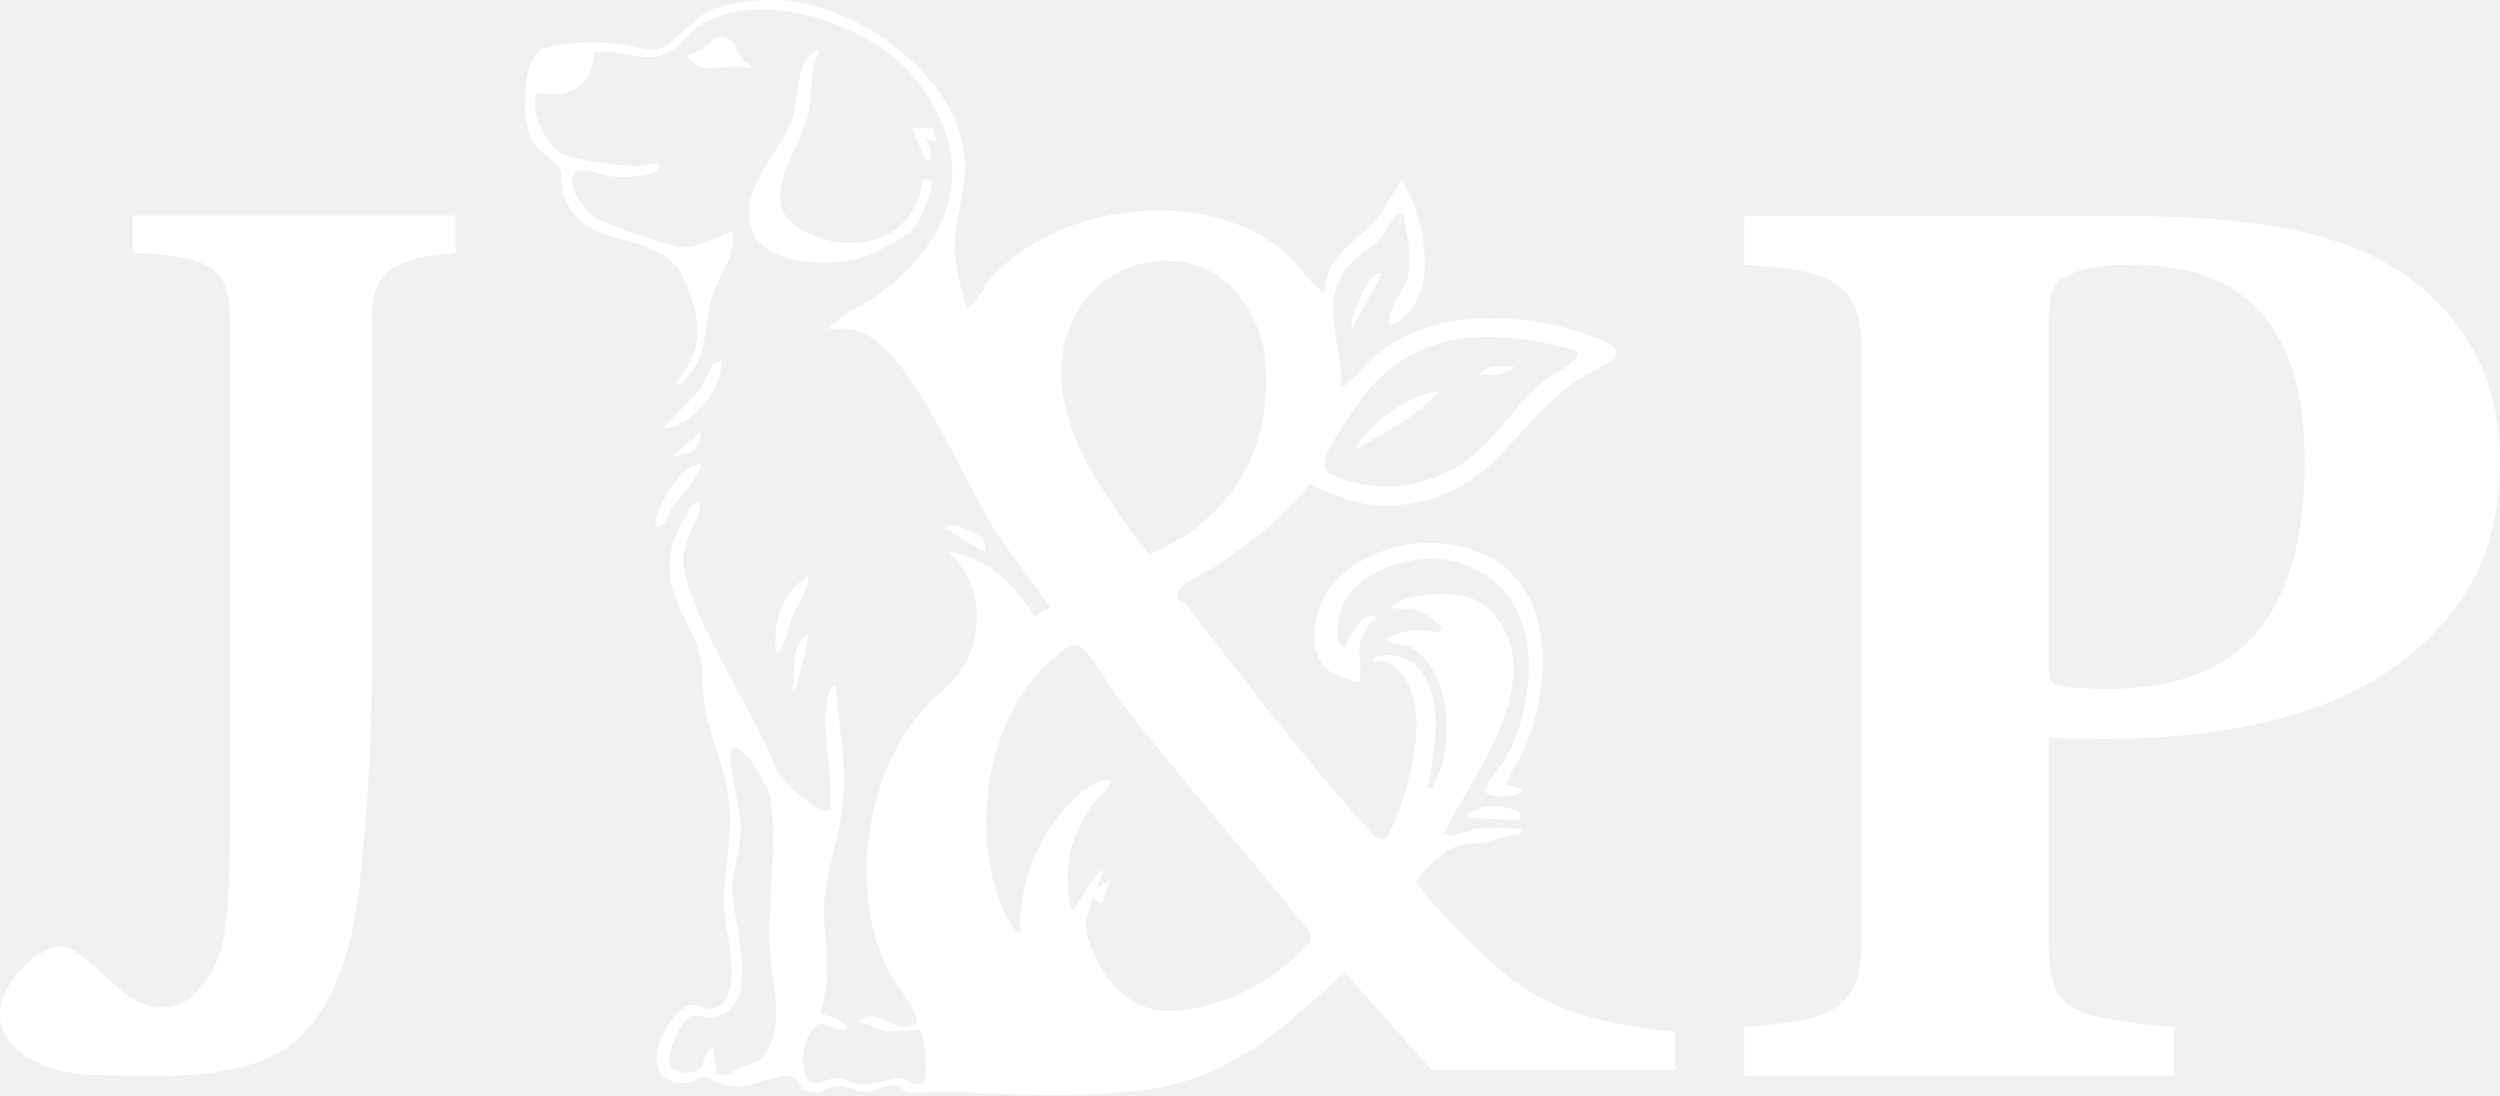
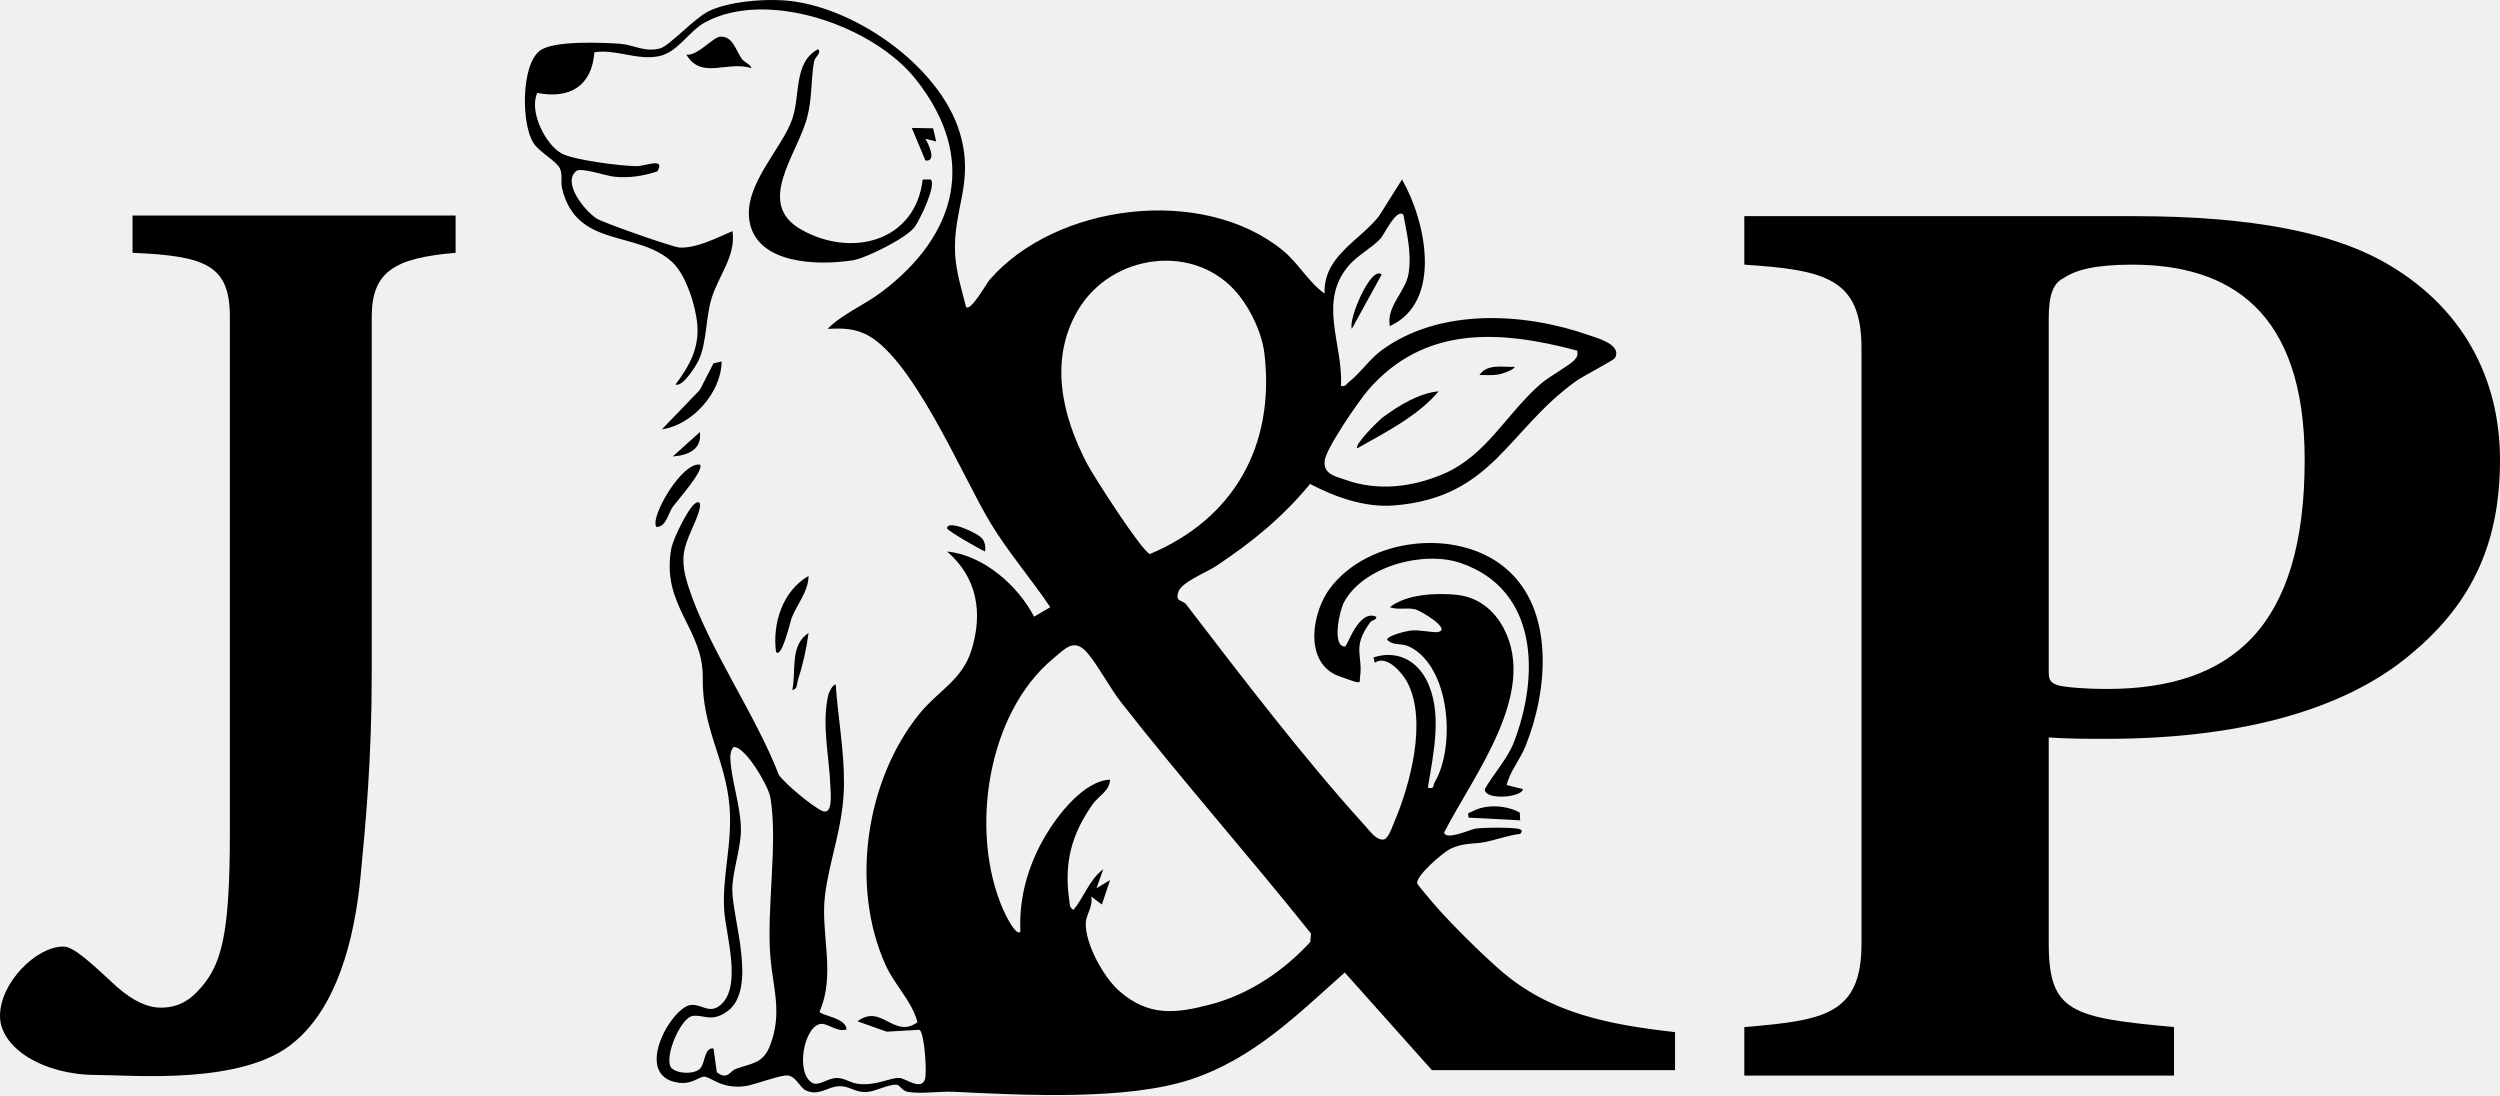
<svg xmlns="http://www.w3.org/2000/svg" id="Layer_1" data-name="Layer 1" viewBox="0 0 510.342 223.537">
-   <defs>
-     <style>
-       .cls-1 {
-         fill: #fff;
-       }
-     </style>
-   </defs>
-   <path class="cls-1" d="M27.056,43.999h65.948v7.61c-12.471,1.057-17.121,3.804-17.121,13.105v72.923c0,17.333-1.264,30.896-2.309,41.561-1.259,12.838-4.865,26.359-13.531,33.546-10.358,8.878-33.199,6.694-40.385,6.694-10.78,0-19.657-5.495-19.657-12.048,0-6.764,7.398-14.162,12.893-14.162,2.114,0,5.284,2.959,10.992,8.243,3.382,2.959,6.341,4.228,8.877,4.228,2.114,0,4.862-.423,7.61-3.382,4.862-5.073,6.553-11.203,6.553-32.552v-105.052c0-10.569-4.862-12.471-19.869-13.105v-7.61Z" />
-   <path class="cls-1" d="M356.077,219.566v-9.9c16.223-1.375,23.923-2.475,23.923-17.048v-121.543c0-14.299-7.425-15.95-23.923-17.049v-9.9h79.47c25.024,0,40.422,3.575,50.597,9.074,16.499,9.075,24.198,23.923,24.198,40.698,0,18.149-6.599,29.973-18.149,39.599-14.299,12.098-36.573,17.324-62.146,17.324-3.85,0-7.974,0-11.823-.277v42.073c0,14.024,4.674,15.124,25.573,17.048v9.9h-87.719ZM418.223,137.072c0,1.649.275,2.198,1.649,2.749,1.65.549,6.6.824,10.174.824,25.574,0,40.423-12.649,40.423-46.747,0-30.523-15.4-39.872-35.198-39.872-7.7,0-11.55,1.099-14.025,2.749-2.199,1.1-3.024,3.575-3.024,8.249v72.047Z" />
-   <path class="cls-1" d="M292.307,218.46l-17.795-19.939c-9.731,8.657-18.576,17.536-31.348,21.805-13.05,4.362-34.398,3.244-48.417,2.546-2.79-.139-6.967.5-9.438.017-1.178-.23-1.596-1.341-2.201-1.438-1.484-.237-4.413,1.365-6.142,1.47-2.322.141-3.487-1.193-5.528-1.192-2.421 0-4.197,2.121-6.922.875-1.174-.537-1.982-2.818-3.645-3.054-1.508-.214-6.821,1.941-8.882,2.19-4.803.58-6.916-1.963-8.272-1.956-1.011.006-2.455,1.646-5.282,1.227-9.344-1.385-1.458-15.327,2.549-15.857,2.19-.29,3.753,1.948,6.077.022,4.448-3.685,1.156-14.246.792-19.125-.527-7.07,1.734-13.868,1.057-21.566-.852-9.69-5.601-15.797-5.449-26.101.149-10.095-8.54-14.805-6.426-26.38.359-1.964,3.267-7.918,4.727-9.132.716-.595,1.277-.465,1.129.568-.393,2.733-3.052,6.512-3.345,9.977-.182,2.153.314,4.24.958,6.257,3.93,12.313,13.729,26.126,18.477,38.494,1.274,1.844,6.825,6.449,8.85,7.364,2.243,1.013,1.742-3.602,1.686-5.024-.24-6.132-1.827-12.602-.428-18.676.09-.392.866-2.135,1.511-2.084.458,6.656,1.742,13.564,1.689,20.255-.069,8.646-2.926,15.12-3.871,22.732-.971,7.82,2.251,16.194-1.121,23.77.169.822,5.383,1.184,5.526,3.633-1.865.659-3.808-1.269-5.246-1.125-3.475.347-5.356,10.328-1.569,12.145,1.481.42,3.014-1.122,4.883-1.102,1.636.018,2.567,1.007,4.387,1.212,3.611.407,6.439-1.322,8.352-1.211,1.27.074,4.41,2.64,5.192.26.446-1.357-.113-9.46-1.103-10.101l-6.713.387-5.961-2.115c4.937-3.709,7.383,3.677,12.236.197-1.082-4.305-4.581-7.439-6.521-11.744-7.214-16.011-4.073-37.766,7.044-51.364,3.743-4.578,8.6-6.775,10.488-12.796,2.41-7.686,1.188-14.903-4.955-20.192,7.338.698,14.452,6.903,17.752,13.296l3.308-1.936c-3.918-5.834-8.545-11.163-12.195-17.18-5.817-9.59-16.269-34.865-26.056-38.806-2.476-.997-4.569-.936-7.205-.839,3.072-3.069,7.481-4.838,11.041-7.526,15.438-11.657,19.653-27.432,6.944-43.432-8.692-10.943-30.356-18.48-43.011-11.6-3.315,1.802-5.509,6.07-9.317,6.882-4.539.967-8.716-1.464-13.261-.783-.511,6.928-5.08,9.602-11.653,8.305-1.741,3.698,1.596,10.497,4.965,12.36,2.469,1.365,12.146,2.549,15.203,2.59,1.91.026,6.053-1.893,4.341,1.067-2.955.951-5.63,1.385-8.772,1.093-1.594-.148-6.846-1.969-7.793-1.169-2.964,2.504,1.933,8.317,4.22,9.733,1.404.869,15.561,5.831,16.879,5.892,3.534.162,7.652-2.015,10.805-3.36.728,5.084-2.878,9.121-4.274,13.737-1.203,3.98-.976,8.863-2.545,12.423-.63,1.43-3.399,5.754-4.819,5.16,2.809-3.76,4.848-7.355,4.453-12.224-.304-3.743-2.284-10.094-5.041-12.693-7.122-6.714-19.593-2.72-22.571-15.128-.316-1.316.155-2.734-.415-4.019-.678-1.529-4.118-3.308-5.371-5.163-2.535-3.752-2.631-15.931,1.255-18.923,2.716-2.091,12.545-1.672,16.316-1.416,2.787.19,5.028,1.786,8.189.966,1.973-.512,7.014-6.216,10.074-7.663,3.984-1.884,10.574-2.438,15.004-2.172,14.057.844,32.014,13.243,36.148,27.054,3.051,10.193-1.478,15.593-.956,24.796.199,3.503,1.359,7.422,2.245,10.784.963.896,4.197-4.895,4.741-5.523,13.543-15.646,43.501-19.381,59.835-6.107,3.343,2.717,5.295,6.554,8.601,8.857-.283-7.6,7.022-10.657,11.097-15.798l4.704-7.48c4.844,8.387,8.407,24.939-2.486,29.927-.748-4.124,3.264-6.99,3.844-10.841.624-4.145-.367-8.013-1.076-11.886-1.368-1.448-3.91,4.001-4.623,4.804-1.633,1.837-4.717,3.467-6.451,5.467-6.507,7.504-1.178,16.124-1.673,24.652.961.25,1.108-.399,1.664-.825,2.181-1.673,4.265-4.68,6.525-6.355,11.79-8.74,29.067-7.846,42.375-3.185,1.652.579,6.97,1.961,5.333,4.732-.232.392-6.569,3.708-7.846,4.621-14.074,10.064-17.046,23.827-37.221,25.424-5.914.468-11.976-1.677-17.13-4.386-5.686,6.876-11.867,11.902-19.25,16.796-1.838,1.219-6.949,3.244-7.612,5.158-.775,2.238.822,1.671,1.555,2.624,11.625,15.131,23.824,31.18,36.627,45.311.997,1.1,2.112,2.732,3.58,2.708,1.009.032,1.835-2.52,2.204-3.383,3.343-7.819,6.87-20.884,2.723-28.761-1.022-1.941-4.26-5.676-6.609-3.946l-.266-1.093c4.49-1.49,8.587.374,10.745,4.496,3.463,6.615,1.461,15.113.348,22.103,1.481.308.952-.386,1.374-1.094,4.3-7.214,3.239-23.454-5.049-27.66-1.723-.874-3.337-.134-4.633-1.454.028-.857,3.918-1.78,4.761-1.876,1.869-.213,4.553.457,5.509.309,3.104-.481-3.433-4.389-4.608-4.659-1.711-.392-3.481.19-5.116-.423,3.401-2.668,9.382-2.949,13.611-2.527,4.415.441,7.71,3.123,9.687,6.945,6.892,13.331-6.274,29.939-12.214,41.574.307,1.723,5.476-.668,6.409-.788,1.922-.248,6.385-.274,8.296-.031.771.098,1.605.297.82,1.101-2.371.285-4.67,1.14-6.971,1.629-2.515.535-4.582.079-7.385,1.486-1.458.732-7.061,5.517-6.654,7.039.067.249,2.749,3.418,3.255,4.004,3.521,4.083,9.512,10.008,13.584,13.581,10.273,9.014,22.486,11.216,35.777,12.735v7.761h-49.623ZM252.898,60.247c-8.69-10.916-26.148-8.575-32.962,3.265-5.837,10.143-3.076,21.525,2.03,31.259,1.287,2.453,11.215,17.914,12.778,18.324,17.152-7.228,25.471-22.069,23.406-40.64-.479-4.31-2.669-8.963-5.252-12.208ZM321.968,71.573c-15.775-4.202-31.202-5.19-42.676,8.045-1.964,2.265-8.633,11.983-8.883,14.454-.28,2.764,2.187,3.146,4.344,3.912,6.548,2.325,13.648,1.461,19.976-1.269,8.795-3.795,12.823-12.376,19.92-18.465,1.64-1.407,5.851-3.72,6.754-4.755.589-.674.71-1.012.563-1.922ZM221.98,133.285c-2.703-3.124-4.439-.967-7.026,1.188-13.573,11.314-17.058,35.522-10.177,51.208.244.556,2.58,5.583,3.528,4.505-.336-6.982,1.581-13.598,5.101-19.568,2.541-4.31,7.878-11.227,13.196-11.468-.059,2.271-2.409,3.408-3.555,5.032-4.378,6.207-5.859,12.051-4.767,19.643.118.818-.023,1.379.84,1.918,2.216-2.6,3.182-6.124,6.102-8.301l-1.386,3.875,2.764-1.66-1.665,4.988-2.208-1.66c.505,1.902-.994,3.73-1.075,5.3-.221,4.291,3.658,11.279,6.908,14.086,5.993,5.177,11.41,4.552,18.689,2.637,7.739-2.037,14.919-6.885,20.23-12.732l.151-1.704c-12.693-15.896-26.255-31.21-38.795-47.233-2.244-2.868-4.776-7.652-6.854-10.053ZM146.329,218.885c2.175,1.682,2.681-.229,3.812-.656,3.144-1.188,5.554-1.02,6.993-4.645,2.641-6.65.678-11.789.141-18.105-.848-9.965,1.565-23.285-.011-32.694-.379-2.264-5.008-10.266-7.424-10.307-.503.253-.757,1.436-.755,1.937.011,4.272,2.167,10.18,2.167,14.988-0,3.795-1.762,8.516-1.761,12.195.001,6.032,5.245,20.456-1.099,24.909-3.101,2.177-4.545.667-6.886.862-2.491.207-5.864,8.178-4.597,10.42.767,1.357,4.664,1.664,5.967.387,1.14-1.117.825-4.382,2.776-4.151l.677,4.859Z" />
-   <path class="cls-1" d="M307.552,160.254l3.318.834c-.052,1.674-7.818,2.394-7.775-.002,1.765-3.071,4.686-6.28,5.957-9.587,5.17-13.454,5.052-31.035-10.8-36.542-7.611-2.644-19.921.629-23.885,7.965-.946,1.752-2.518,9.056.192,9.07.474.003,2.793-7.718,6.379-6.098.077.796-.765.486-1.296,1.225-3.748,5.217-1.319,6.574-2.028,11.252-.098.648.27,1.07-.837.83-.436-.095-3.706-1.246-4.11-1.439-6.492-3.112-4.758-12.906-1.151-17.694,7.766-10.311,25.862-12.389,35.749-4.146,10.217,8.518,8.686,25.107,4.182,36.307-1.191,2.962-3.179,5.163-3.895,8.024Z" />
-   <path class="cls-1" d="M188.358,36.643l1.65-.003c1.194,1.154-2.27,8.34-3.31,9.719-1.69,2.24-9.865,6.34-12.623,6.778-6.938,1.102-19.644.883-21.082-8.04-1.202-7.456,6.664-14.681,8.769-20.901,1.63-4.816.221-11.487,5.243-14.159.784.791-.644,1.511-.823,2.503-.649,3.582-.36,7.355-1.393,11.357-1.971,7.634-10.656,17.552-1.312,22.92,10.224,5.873,23.386,2.584,24.881-10.175Z" />
-   <path class="cls-1" d="M151.442,12.027c.531.726,1.754,1.077,1.973,1.883-4.911-1.579-10.242,2.431-13.303-2.76,2.185.365,5.467-3.598,6.918-3.667,2.609-.125,3.147,2.814,4.412,4.544Z" />
-   <path class="cls-1" d="M147.316,73.78c-.053,6.281-5.921,12.966-12.192,13.857l7.747-8.048,2.779-5.424,1.666-.385Z" />
-   <path class="cls-1" d="M158.411,133.092c-.757-5.852,1.353-12.484,6.645-15.518-.027,3.117-2.231,5.602-3.421,8.493-.296.72-2.008,8.428-3.224,7.026Z" />
-   <path class="cls-1" d="M142.88,94.849c1.008,1.006-4.708,7.469-5.532,8.598-.949,1.301-1.306,4.078-3.333,4.146-1.499-1.766,5.149-13.341,8.865-12.744Z" />
-   <path class="cls-1" d="M310.244,165.877l.083,1.583-10.533-.554c-.24-1.267.078-.885.707-1.236,2.81-1.571,6.975-1.318,9.743.207Z" />
-   <path class="cls-1" d="M282.047,56.047l-6.09,11.081c-.783-1.877,3.939-13.049,6.09-11.081Z" />
-   <path class="cls-1" d="M190.48,26.193l.636,2.688-2.213-.548c.624.997,2.413,4.733.005,4.431l-2.775-6.65,4.348.079Z" />
-   <path class="cls-1" d="M201.097,112.582c-1.112-.457-7.717-4.257-7.748-4.709-.135-1.94,6.436.944,7.236,2.178.548.844.613,1.557.512,2.531Z" />
-   <path class="cls-1" d="M161.74,140.855c.821-3.922-.568-9.11,3.315-11.641-.432,3.248-1.19,6.607-2.197,9.716-.236.728-.008,1.727-1.118,1.925Z" />
-   <path class="cls-1" d="M137.339,93.178l5.539-4.983c.433,3.583-2.431,4.757-5.539,4.983Z" />
-   <path class="cls-1" d="M293.693,79.885c-4.461,5.197-10.789,8.294-16.628,11.635-.66-.73,4.358-5.688,5.134-6.261,3.251-2.399,7.368-5.012,11.494-5.374Z" />
-   <path class="cls-1" d="M309.214,74.897c-.181.63-2.686,1.439-3.178,1.526-1.343.237-2.678.146-4.024.126,1.571-2.357,4.791-1.567,7.202-1.652Z" />
+   <path d="M27.056,43.999h65.948v7.61c-12.471,1.057-17.121,3.804-17.121,13.105v72.923c0,17.333-1.264,30.896-2.309,41.561-1.259,12.838-4.865,26.359-13.531,33.546-10.358,8.878-33.199,6.694-40.385,6.694-10.78,0-19.657-5.495-19.657-12.048,0-6.764,7.398-14.162,12.893-14.162,2.114,0,5.284,2.959,10.992,8.243,3.382,2.959,6.341,4.228,8.877,4.228,2.114,0,4.862-.423,7.61-3.382,4.862-5.073,6.553-11.203,6.553-32.552v-105.052c0-10.569-4.862-12.471-19.869-13.105v-7.61Z" />
+   <path d="M356.077,219.566v-9.9c16.223-1.375,23.923-2.475,23.923-17.048v-121.543c0-14.299-7.425-15.95-23.923-17.049v-9.9h79.47c25.024,0,40.422,3.575,50.597,9.074,16.499,9.075,24.198,23.923,24.198,40.698,0,18.149-6.599,29.973-18.149,39.599-14.299,12.098-36.573,17.324-62.146,17.324-3.85,0-7.974,0-11.823-.277v42.073c0,14.024,4.674,15.124,25.573,17.048v9.9h-87.719ZM418.223,137.072c0,1.649.275,2.198,1.649,2.749,1.65.549,6.6.824,10.174.824,25.574,0,40.423-12.649,40.423-46.747,0-30.523-15.4-39.872-35.198-39.872-7.7,0-11.55,1.099-14.025,2.749-2.199,1.1-3.024,3.575-3.024,8.249v72.047Z" />
+   <path d="M292.307,218.46l-17.795-19.939c-9.731,8.657-18.576,17.536-31.348,21.805-13.05,4.362-34.398,3.244-48.417,2.546-2.79-.139-6.967.5-9.438.017-1.178-.23-1.596-1.341-2.201-1.438-1.484-.237-4.413,1.365-6.142,1.47-2.322.141-3.487-1.193-5.528-1.192-2.421 0-4.197,2.121-6.922.875-1.174-.537-1.982-2.818-3.645-3.054-1.508-.214-6.821,1.941-8.882,2.19-4.803.58-6.916-1.963-8.272-1.956-1.011.006-2.455,1.646-5.282,1.227-9.344-1.385-1.458-15.327,2.549-15.857,2.19-.29,3.753,1.948,6.077.022,4.448-3.685,1.156-14.246.792-19.125-.527-7.07,1.734-13.868,1.057-21.566-.852-9.69-5.601-15.797-5.449-26.101.149-10.095-8.54-14.805-6.426-26.38.359-1.964,3.267-7.918,4.727-9.132.716-.595,1.277-.465,1.129.568-.393,2.733-3.052,6.512-3.345,9.977-.182,2.153.314,4.24.958,6.257,3.93,12.313,13.729,26.126,18.477,38.494,1.274,1.844,6.825,6.449,8.85,7.364,2.243,1.013,1.742-3.602,1.686-5.024-.24-6.132-1.827-12.602-.428-18.676.09-.392.866-2.135,1.511-2.084.458,6.656,1.742,13.564,1.689,20.255-.069,8.646-2.926,15.12-3.871,22.732-.971,7.82,2.251,16.194-1.121,23.77.169.822,5.383,1.184,5.526,3.633-1.865.659-3.808-1.269-5.246-1.125-3.475.347-5.356,10.328-1.569,12.145,1.481.42,3.014-1.122,4.883-1.102,1.636.018,2.567,1.007,4.387,1.212,3.611.407,6.439-1.322,8.352-1.211,1.27.074,4.41,2.64,5.192.26.446-1.357-.113-9.46-1.103-10.101l-6.713.387-5.961-2.115c4.937-3.709,7.383,3.677,12.236.197-1.082-4.305-4.581-7.439-6.521-11.744-7.214-16.011-4.073-37.766,7.044-51.364,3.743-4.578,8.6-6.775,10.488-12.796,2.41-7.686,1.188-14.903-4.955-20.192,7.338.698,14.452,6.903,17.752,13.296l3.308-1.936c-3.918-5.834-8.545-11.163-12.195-17.18-5.817-9.59-16.269-34.865-26.056-38.806-2.476-.997-4.569-.936-7.205-.839,3.072-3.069,7.481-4.838,11.041-7.526,15.438-11.657,19.653-27.432,6.944-43.432-8.692-10.943-30.356-18.48-43.011-11.6-3.315,1.802-5.509,6.07-9.317,6.882-4.539.967-8.716-1.464-13.261-.783-.511,6.928-5.08,9.602-11.653,8.305-1.741,3.698,1.596,10.497,4.965,12.36,2.469,1.365,12.146,2.549,15.203,2.59,1.91.026,6.053-1.893,4.341,1.067-2.955.951-5.63,1.385-8.772,1.093-1.594-.148-6.846-1.969-7.793-1.169-2.964,2.504,1.933,8.317,4.22,9.733,1.404.869,15.561,5.831,16.879,5.892,3.534.162,7.652-2.015,10.805-3.36.728,5.084-2.878,9.121-4.274,13.737-1.203,3.98-.976,8.863-2.545,12.423-.63,1.43-3.399,5.754-4.819,5.16,2.809-3.76,4.848-7.355,4.453-12.224-.304-3.743-2.284-10.094-5.041-12.693-7.122-6.714-19.593-2.72-22.571-15.128-.316-1.316.155-2.734-.415-4.019-.678-1.529-4.118-3.308-5.371-5.163-2.535-3.752-2.631-15.931,1.255-18.923,2.716-2.091,12.545-1.672,16.316-1.416,2.787.19,5.028,1.786,8.189.966,1.973-.512,7.014-6.216,10.074-7.663,3.984-1.884,10.574-2.438,15.004-2.172,14.057.844,32.014,13.243,36.148,27.054,3.051,10.193-1.478,15.593-.956,24.796.199,3.503,1.359,7.422,2.245,10.784.963.896,4.197-4.895,4.741-5.523,13.543-15.646,43.501-19.381,59.835-6.107,3.343,2.717,5.295,6.554,8.601,8.857-.283-7.6,7.022-10.657,11.097-15.798l4.704-7.48c4.844,8.387,8.407,24.939-2.486,29.927-.748-4.124,3.264-6.99,3.844-10.841.624-4.145-.367-8.013-1.076-11.886-1.368-1.448-3.91,4.001-4.623,4.804-1.633,1.837-4.717,3.467-6.451,5.467-6.507,7.504-1.178,16.124-1.673,24.652.961.25,1.108-.399,1.664-.825,2.181-1.673,4.265-4.68,6.525-6.355,11.79-8.74,29.067-7.846,42.375-3.185,1.652.579,6.97,1.961,5.333,4.732-.232.392-6.569,3.708-7.846,4.621-14.074,10.064-17.046,23.827-37.221,25.424-5.914.468-11.976-1.677-17.13-4.386-5.686,6.876-11.867,11.902-19.25,16.796-1.838,1.219-6.949,3.244-7.612,5.158-.775,2.238.822,1.671,1.555,2.624,11.625,15.131,23.824,31.18,36.627,45.311.997,1.1,2.112,2.732,3.58,2.708,1.009.032,1.835-2.52,2.204-3.383,3.343-7.819,6.87-20.884,2.723-28.761-1.022-1.941-4.26-5.676-6.609-3.946l-.266-1.093c4.49-1.49,8.587.374,10.745,4.496,3.463,6.615,1.461,15.113.348,22.103,1.481.308.952-.386,1.374-1.094,4.3-7.214,3.239-23.454-5.049-27.66-1.723-.874-3.337-.134-4.633-1.454.028-.857,3.918-1.78,4.761-1.876,1.869-.213,4.553.457,5.509.309,3.104-.481-3.433-4.389-4.608-4.659-1.711-.392-3.481.19-5.116-.423,3.401-2.668,9.382-2.949,13.611-2.527,4.415.441,7.71,3.123,9.687,6.945,6.892,13.331-6.274,29.939-12.214,41.574.307,1.723,5.476-.668,6.409-.788,1.922-.248,6.385-.274,8.296-.031.771.098,1.605.297.82,1.101-2.371.285-4.67,1.14-6.971,1.629-2.515.535-4.582.079-7.385,1.486-1.458.732-7.061,5.517-6.654,7.039.067.249,2.749,3.418,3.255,4.004,3.521,4.083,9.512,10.008,13.584,13.581,10.273,9.014,22.486,11.216,35.777,12.735v7.761h-49.623ZM252.898,60.247c-8.69-10.916-26.148-8.575-32.962,3.265-5.837,10.143-3.076,21.525,2.03,31.259,1.287,2.453,11.215,17.914,12.778,18.324,17.152-7.228,25.471-22.069,23.406-40.64-.479-4.31-2.669-8.963-5.252-12.208ZM321.968,71.573c-15.775-4.202-31.202-5.19-42.676,8.045-1.964,2.265-8.633,11.983-8.883,14.454-.28,2.764,2.187,3.146,4.344,3.912,6.548,2.325,13.648,1.461,19.976-1.269,8.795-3.795,12.823-12.376,19.92-18.465,1.64-1.407,5.851-3.72,6.754-4.755.589-.674.71-1.012.563-1.922ZM221.98,133.285c-2.703-3.124-4.439-.967-7.026,1.188-13.573,11.314-17.058,35.522-10.177,51.208.244.556,2.58,5.583,3.528,4.505-.336-6.982,1.581-13.598,5.101-19.568,2.541-4.31,7.878-11.227,13.196-11.468-.059,2.271-2.409,3.408-3.555,5.032-4.378,6.207-5.859,12.051-4.767,19.643.118.818-.023,1.379.84,1.918,2.216-2.6,3.182-6.124,6.102-8.301l-1.386,3.875,2.764-1.66-1.665,4.988-2.208-1.66c.505,1.902-.994,3.73-1.075,5.3-.221,4.291,3.658,11.279,6.908,14.086,5.993,5.177,11.41,4.552,18.689,2.637,7.739-2.037,14.919-6.885,20.23-12.732l.151-1.704c-12.693-15.896-26.255-31.21-38.795-47.233-2.244-2.868-4.776-7.652-6.854-10.053ZM146.329,218.885c2.175,1.682,2.681-.229,3.812-.656,3.144-1.188,5.554-1.02,6.993-4.645,2.641-6.65.678-11.789.141-18.105-.848-9.965,1.565-23.285-.011-32.694-.379-2.264-5.008-10.266-7.424-10.307-.503.253-.757,1.436-.755,1.937.011,4.272,2.167,10.18,2.167,14.988-0,3.795-1.762,8.516-1.761,12.195.001,6.032,5.245,20.456-1.099,24.909-3.101,2.177-4.545.667-6.886.862-2.491.207-5.864,8.178-4.597,10.42.767,1.357,4.664,1.664,5.967.387,1.14-1.117.825-4.382,2.776-4.151l.677,4.859Z" />
+   <path d="M307.552,160.254l3.318.834c-.052,1.674-7.818,2.394-7.775-.002,1.765-3.071,4.686-6.28,5.957-9.587,5.17-13.454,5.052-31.035-10.8-36.542-7.611-2.644-19.921.629-23.885,7.965-.946,1.752-2.518,9.056.192,9.07.474.003,2.793-7.718,6.379-6.098.077.796-.765.486-1.296,1.225-3.748,5.217-1.319,6.574-2.028,11.252-.098.648.27,1.07-.837.83-.436-.095-3.706-1.246-4.11-1.439-6.492-3.112-4.758-12.906-1.151-17.694,7.766-10.311,25.862-12.389,35.749-4.146,10.217,8.518,8.686,25.107,4.182,36.307-1.191,2.962-3.179,5.163-3.895,8.024Z" />
+   <path d="M188.358,36.643l1.65-.003c1.194,1.154-2.27,8.34-3.31,9.719-1.69,2.24-9.865,6.34-12.623,6.778-6.938,1.102-19.644.883-21.082-8.04-1.202-7.456,6.664-14.681,8.769-20.901,1.63-4.816.221-11.487,5.243-14.159.784.791-.644,1.511-.823,2.503-.649,3.582-.36,7.355-1.393,11.357-1.971,7.634-10.656,17.552-1.312,22.92,10.224,5.873,23.386,2.584,24.881-10.175Z" />
+   <path d="M151.442,12.027c.531.726,1.754,1.077,1.973,1.883-4.911-1.579-10.242,2.431-13.303-2.76,2.185.365,5.467-3.598,6.918-3.667,2.609-.125,3.147,2.814,4.412,4.544Z" />
+   <path d="M147.316,73.78c-.053,6.281-5.921,12.966-12.192,13.857l7.747-8.048,2.779-5.424,1.666-.385Z" />
+   <path d="M158.411,133.092c-.757-5.852,1.353-12.484,6.645-15.518-.027,3.117-2.231,5.602-3.421,8.493-.296.72-2.008,8.428-3.224,7.026Z" />
+   <path d="M142.88,94.849c1.008,1.006-4.708,7.469-5.532,8.598-.949,1.301-1.306,4.078-3.333,4.146-1.499-1.766,5.149-13.341,8.865-12.744Z" />
+   <path d="M310.244,165.877l.083,1.583-10.533-.554c-.24-1.267.078-.885.707-1.236,2.81-1.571,6.975-1.318,9.743.207Z" />
+   <path d="M282.047,56.047l-6.09,11.081c-.783-1.877,3.939-13.049,6.09-11.081Z" />
+   <path d="M190.48,26.193l.636,2.688-2.213-.548c.624.997,2.413,4.733.005,4.431l-2.775-6.65,4.348.079Z" />
+   <path d="M201.097,112.582c-1.112-.457-7.717-4.257-7.748-4.709-.135-1.94,6.436.944,7.236,2.178.548.844.613,1.557.512,2.531Z" />
+   <path d="M161.74,140.855c.821-3.922-.568-9.11,3.315-11.641-.432,3.248-1.19,6.607-2.197,9.716-.236.728-.008,1.727-1.118,1.925Z" />
+   <path d="M137.339,93.178l5.539-4.983c.433,3.583-2.431,4.757-5.539,4.983Z" />
+   <path d="M293.693,79.885c-4.461,5.197-10.789,8.294-16.628,11.635-.66-.73,4.358-5.688,5.134-6.261,3.251-2.399,7.368-5.012,11.494-5.374Z" />
+   <path d="M309.214,74.897c-.181.63-2.686,1.439-3.178,1.526-1.343.237-2.678.146-4.024.126,1.571-2.357,4.791-1.567,7.202-1.652Z" />
</svg>
